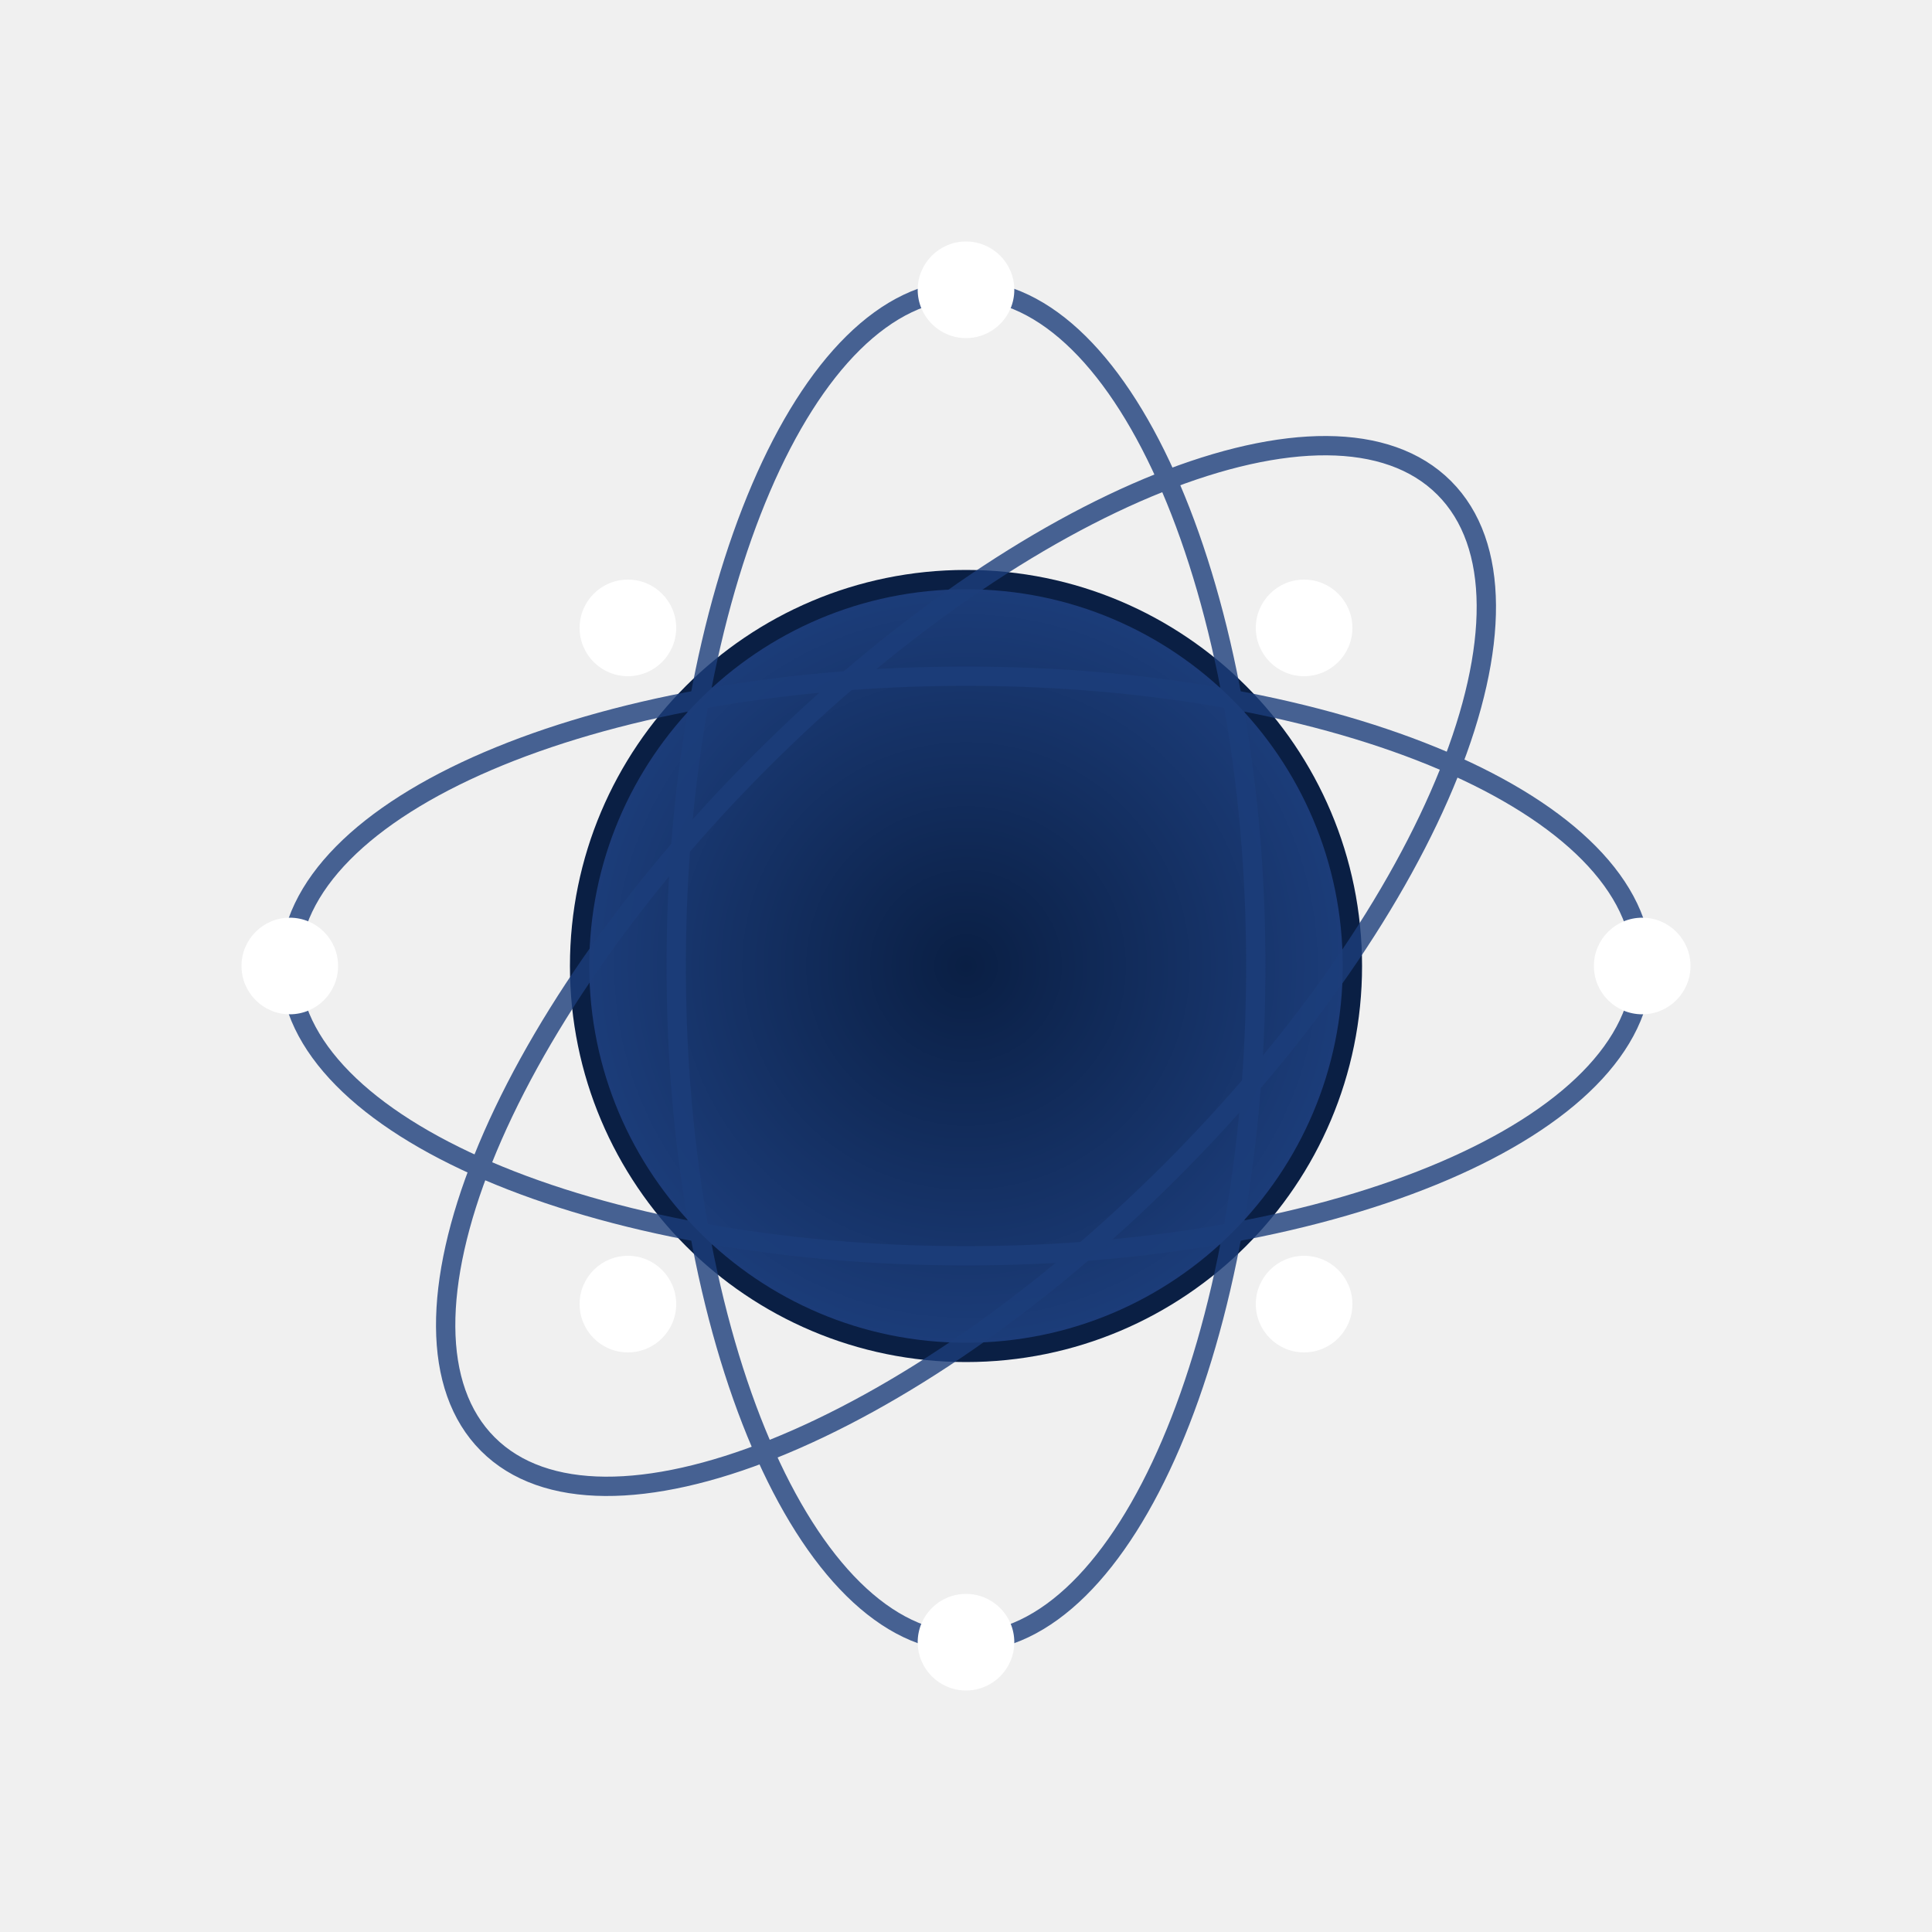
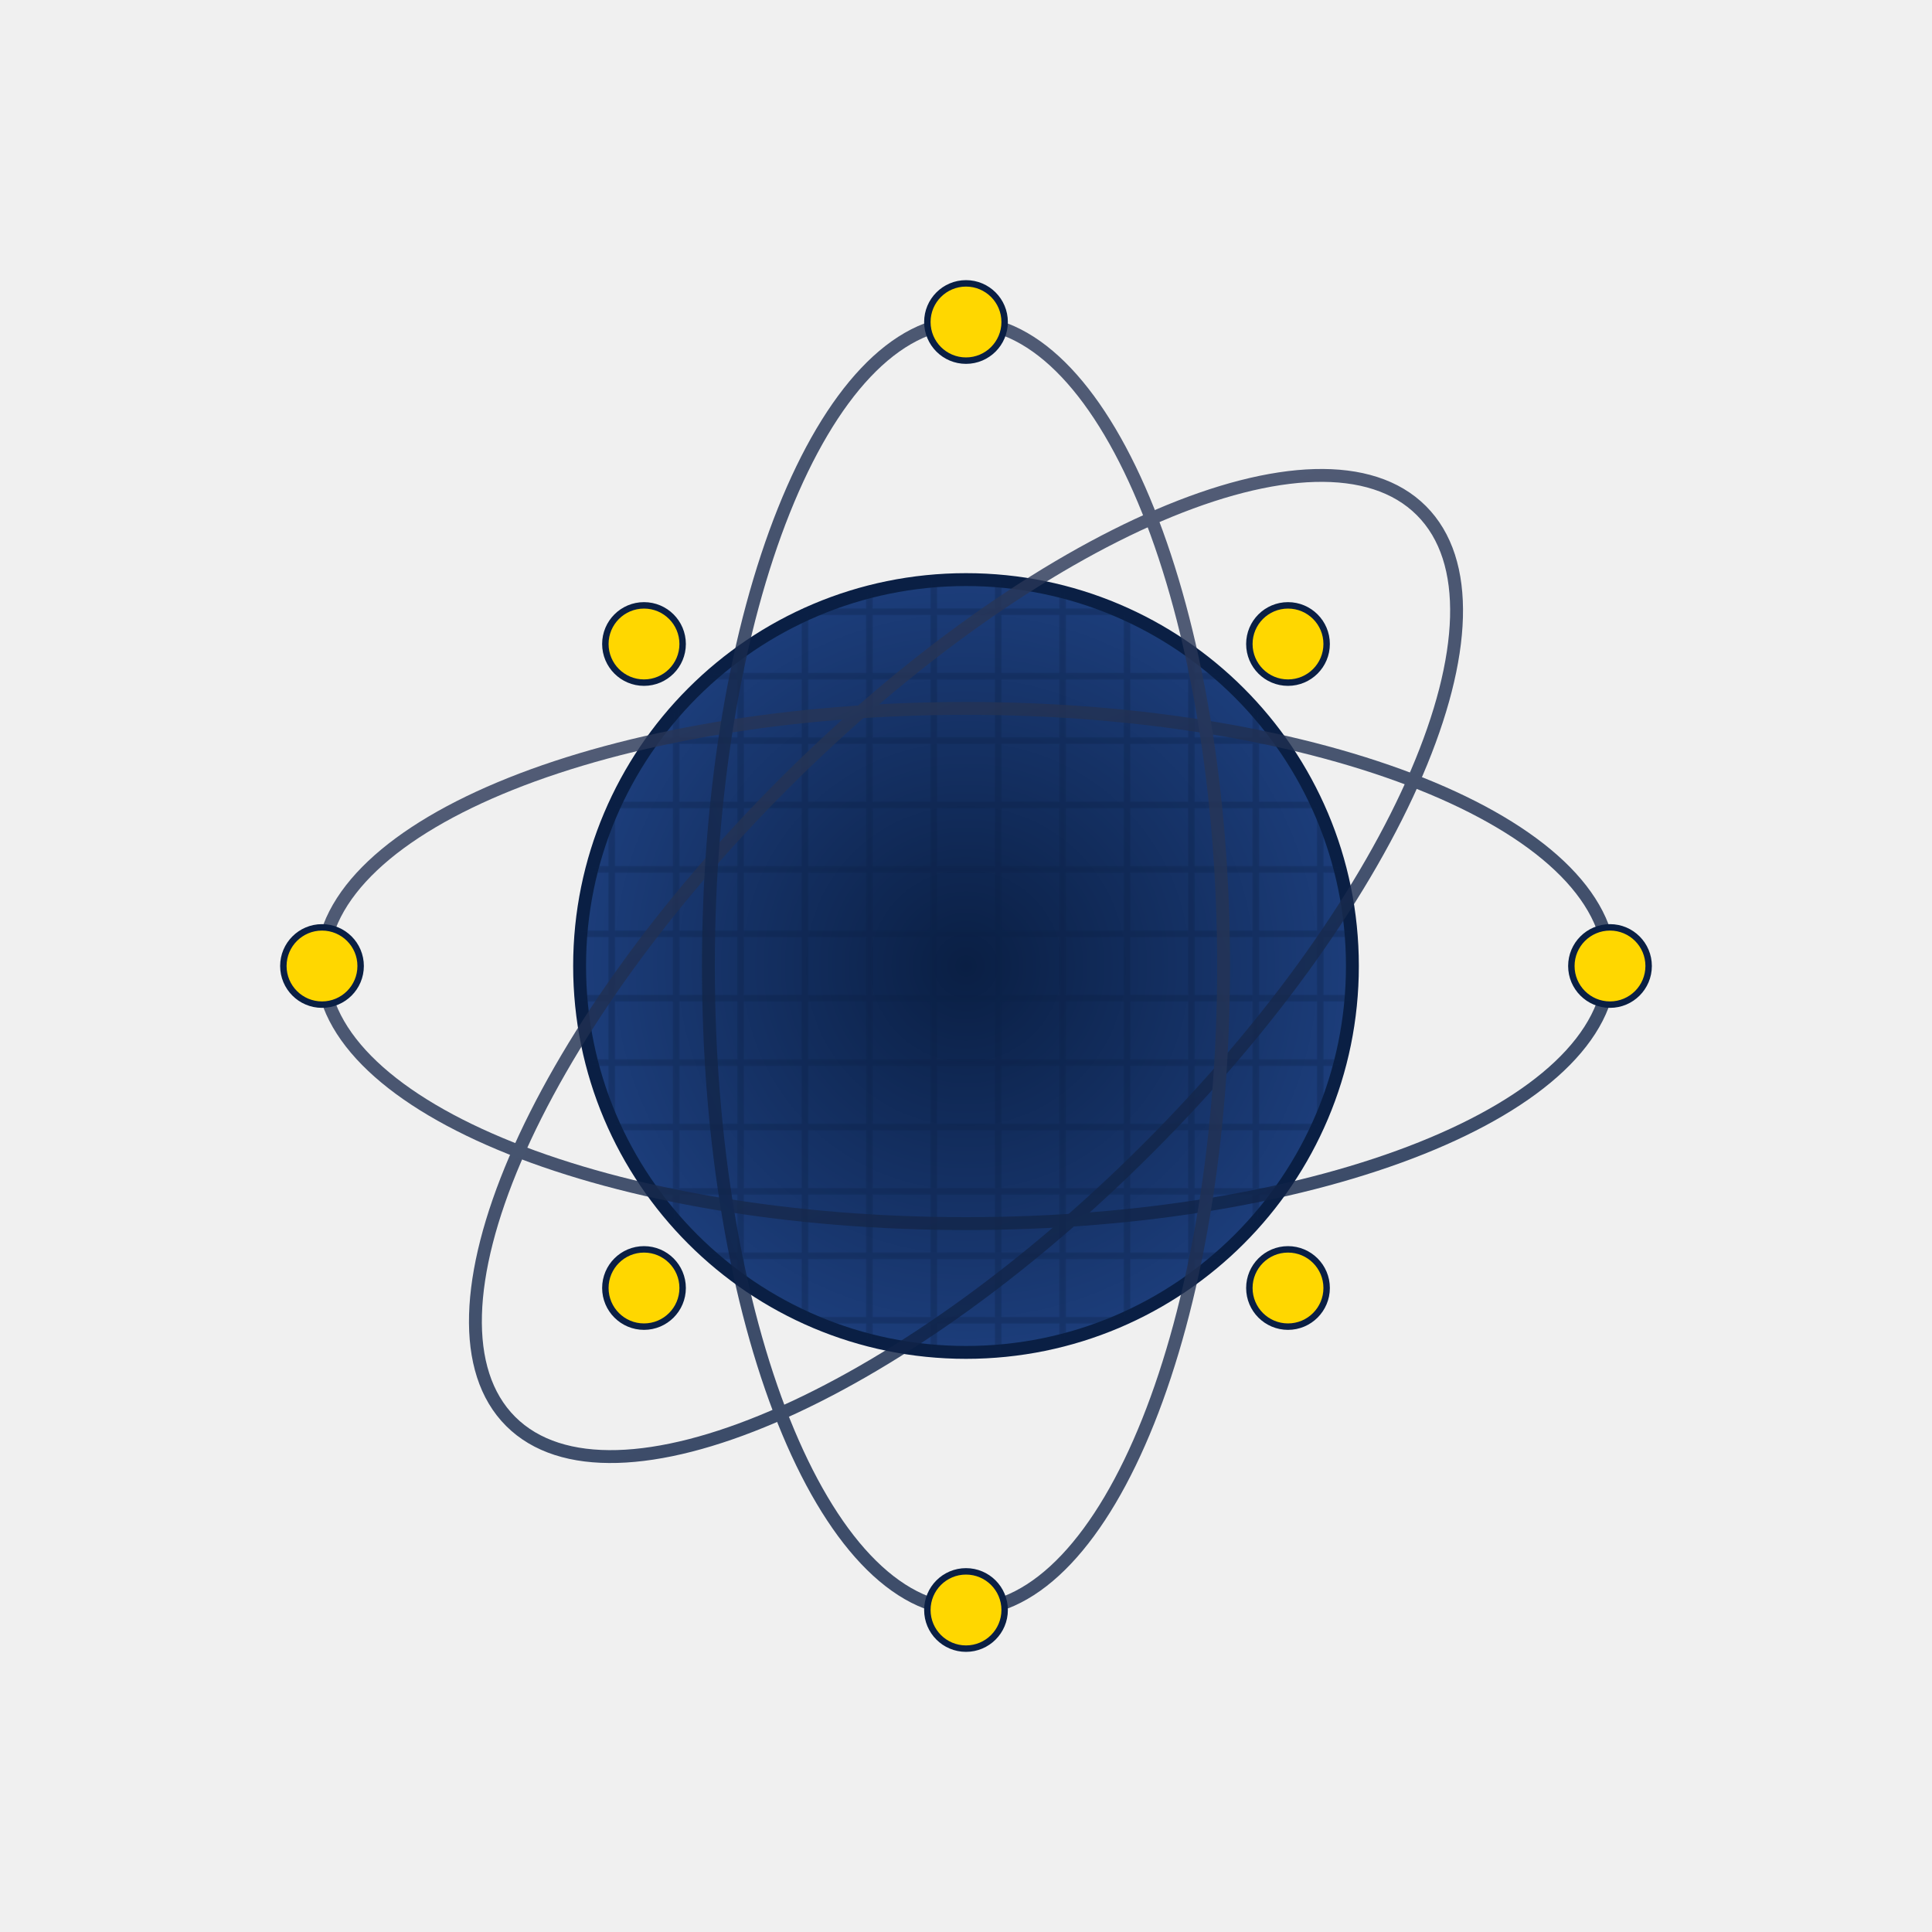
- <svg xmlns="http://www.w3.org/2000/svg" width="200" height="200">
+ <svg xmlns="http://www.w3.org/2000/svg" width="300" height="300" viewBox="0 0 300 300">
  <rect width="100%" height="100%" fill="none" />
-   <circle cx="100" cy="100" r="40" fill="url(#globeGradient)" stroke="#0A1F44" stroke-width="2" />
  <defs>
    <radialGradient id="globeGradient" cx="50%" cy="50%" r="50%">
      <stop offset="0%" stop-color="#0A1F44" />
      <stop offset="100%" stop-color="#1C3D7A" />
    </radialGradient>
+     <linearGradient id="orbitGradient" x1="0%" y1="0%" x2="100%" y2="100%">
+       <stop offset="0%" stop-color="#2E3A59" />
+       <stop offset="100%" stop-color="#0A1F44" />
+     </linearGradient>
+     <pattern id="landPattern" patternUnits="userSpaceOnUse" width="10" height="10">
+       <path d="M0,5 L10,5" stroke="#0A1F44" stroke-width="1" />
+       <path d="M5,0 L5,10" stroke="#0A1F44" stroke-width="1" />
+     </pattern>
  </defs>
-   <g stroke="#1C3D7A" stroke-width="2" opacity="0.8">
-     <ellipse cx="100" cy="100" rx="70" ry="30" fill="none" />
-     <ellipse cx="100" cy="100" rx="30" ry="70" fill="none" transform="rotate(45 100 100)" />
-     <ellipse cx="100" cy="100" rx="70" ry="30" fill="none" transform="rotate(90 100 100)" />
+   <circle cx="150" cy="150" r="60" fill="url(#globeGradient)" stroke="#0A1F44" stroke-width="2" />
+   <circle cx="150" cy="150" r="60" fill="url(#landPattern)" opacity="0.3" />
+   <g stroke="url(#orbitGradient)" stroke-width="2" opacity="0.8">
+     <ellipse cx="150" cy="150" rx="100" ry="40" fill="none" />
+     <ellipse cx="150" cy="150" rx="40" ry="100" fill="none" transform="rotate(45 150 150)" />
+     <ellipse cx="150" cy="150" rx="100" ry="40" fill="none" transform="rotate(90 150 150)" />
  </g>
-   <circle cx="170" cy="100" r="5" fill="#FFFFFF" />
-   <circle cx="100" cy="30" r="5" fill="#FFFFFF" />
-   <circle cx="30" cy="100" r="5" fill="#FFFFFF" />
-   <circle cx="100" cy="170" r="5" fill="#FFFFFF" />
-   <circle cx="135" cy="65" r="5" fill="#FFFFFF" />
-   <circle cx="65" cy="135" r="5" fill="#FFFFFF" />
-   <circle cx="135" cy="135" r="5" fill="#FFFFFF" />
-   <circle cx="65" cy="65" r="5" fill="#FFFFFF" />
+   <circle cx="250" cy="150" r="6" fill="#FFD700" stroke="#0A1F44" stroke-width="1" />
+   <circle cx="150" cy="50" r="6" fill="#FFD700" stroke="#0A1F44" stroke-width="1" />
+   <circle cx="50" cy="150" r="6" fill="#FFD700" stroke="#0A1F44" stroke-width="1" />
+   <circle cx="150" cy="250" r="6" fill="#FFD700" stroke="#0A1F44" stroke-width="1" />
+   <circle cx="200" cy="100" r="6" fill="#FFD700" stroke="#0A1F44" stroke-width="1" />
+   <circle cx="100" cy="200" r="6" fill="#FFD700" stroke="#0A1F44" stroke-width="1" />
+   <circle cx="200" cy="200" r="6" fill="#FFD700" stroke="#0A1F44" stroke-width="1" />
+   <circle cx="100" cy="100" r="6" fill="#FFD700" stroke="#0A1F44" stroke-width="1" />
</svg>
